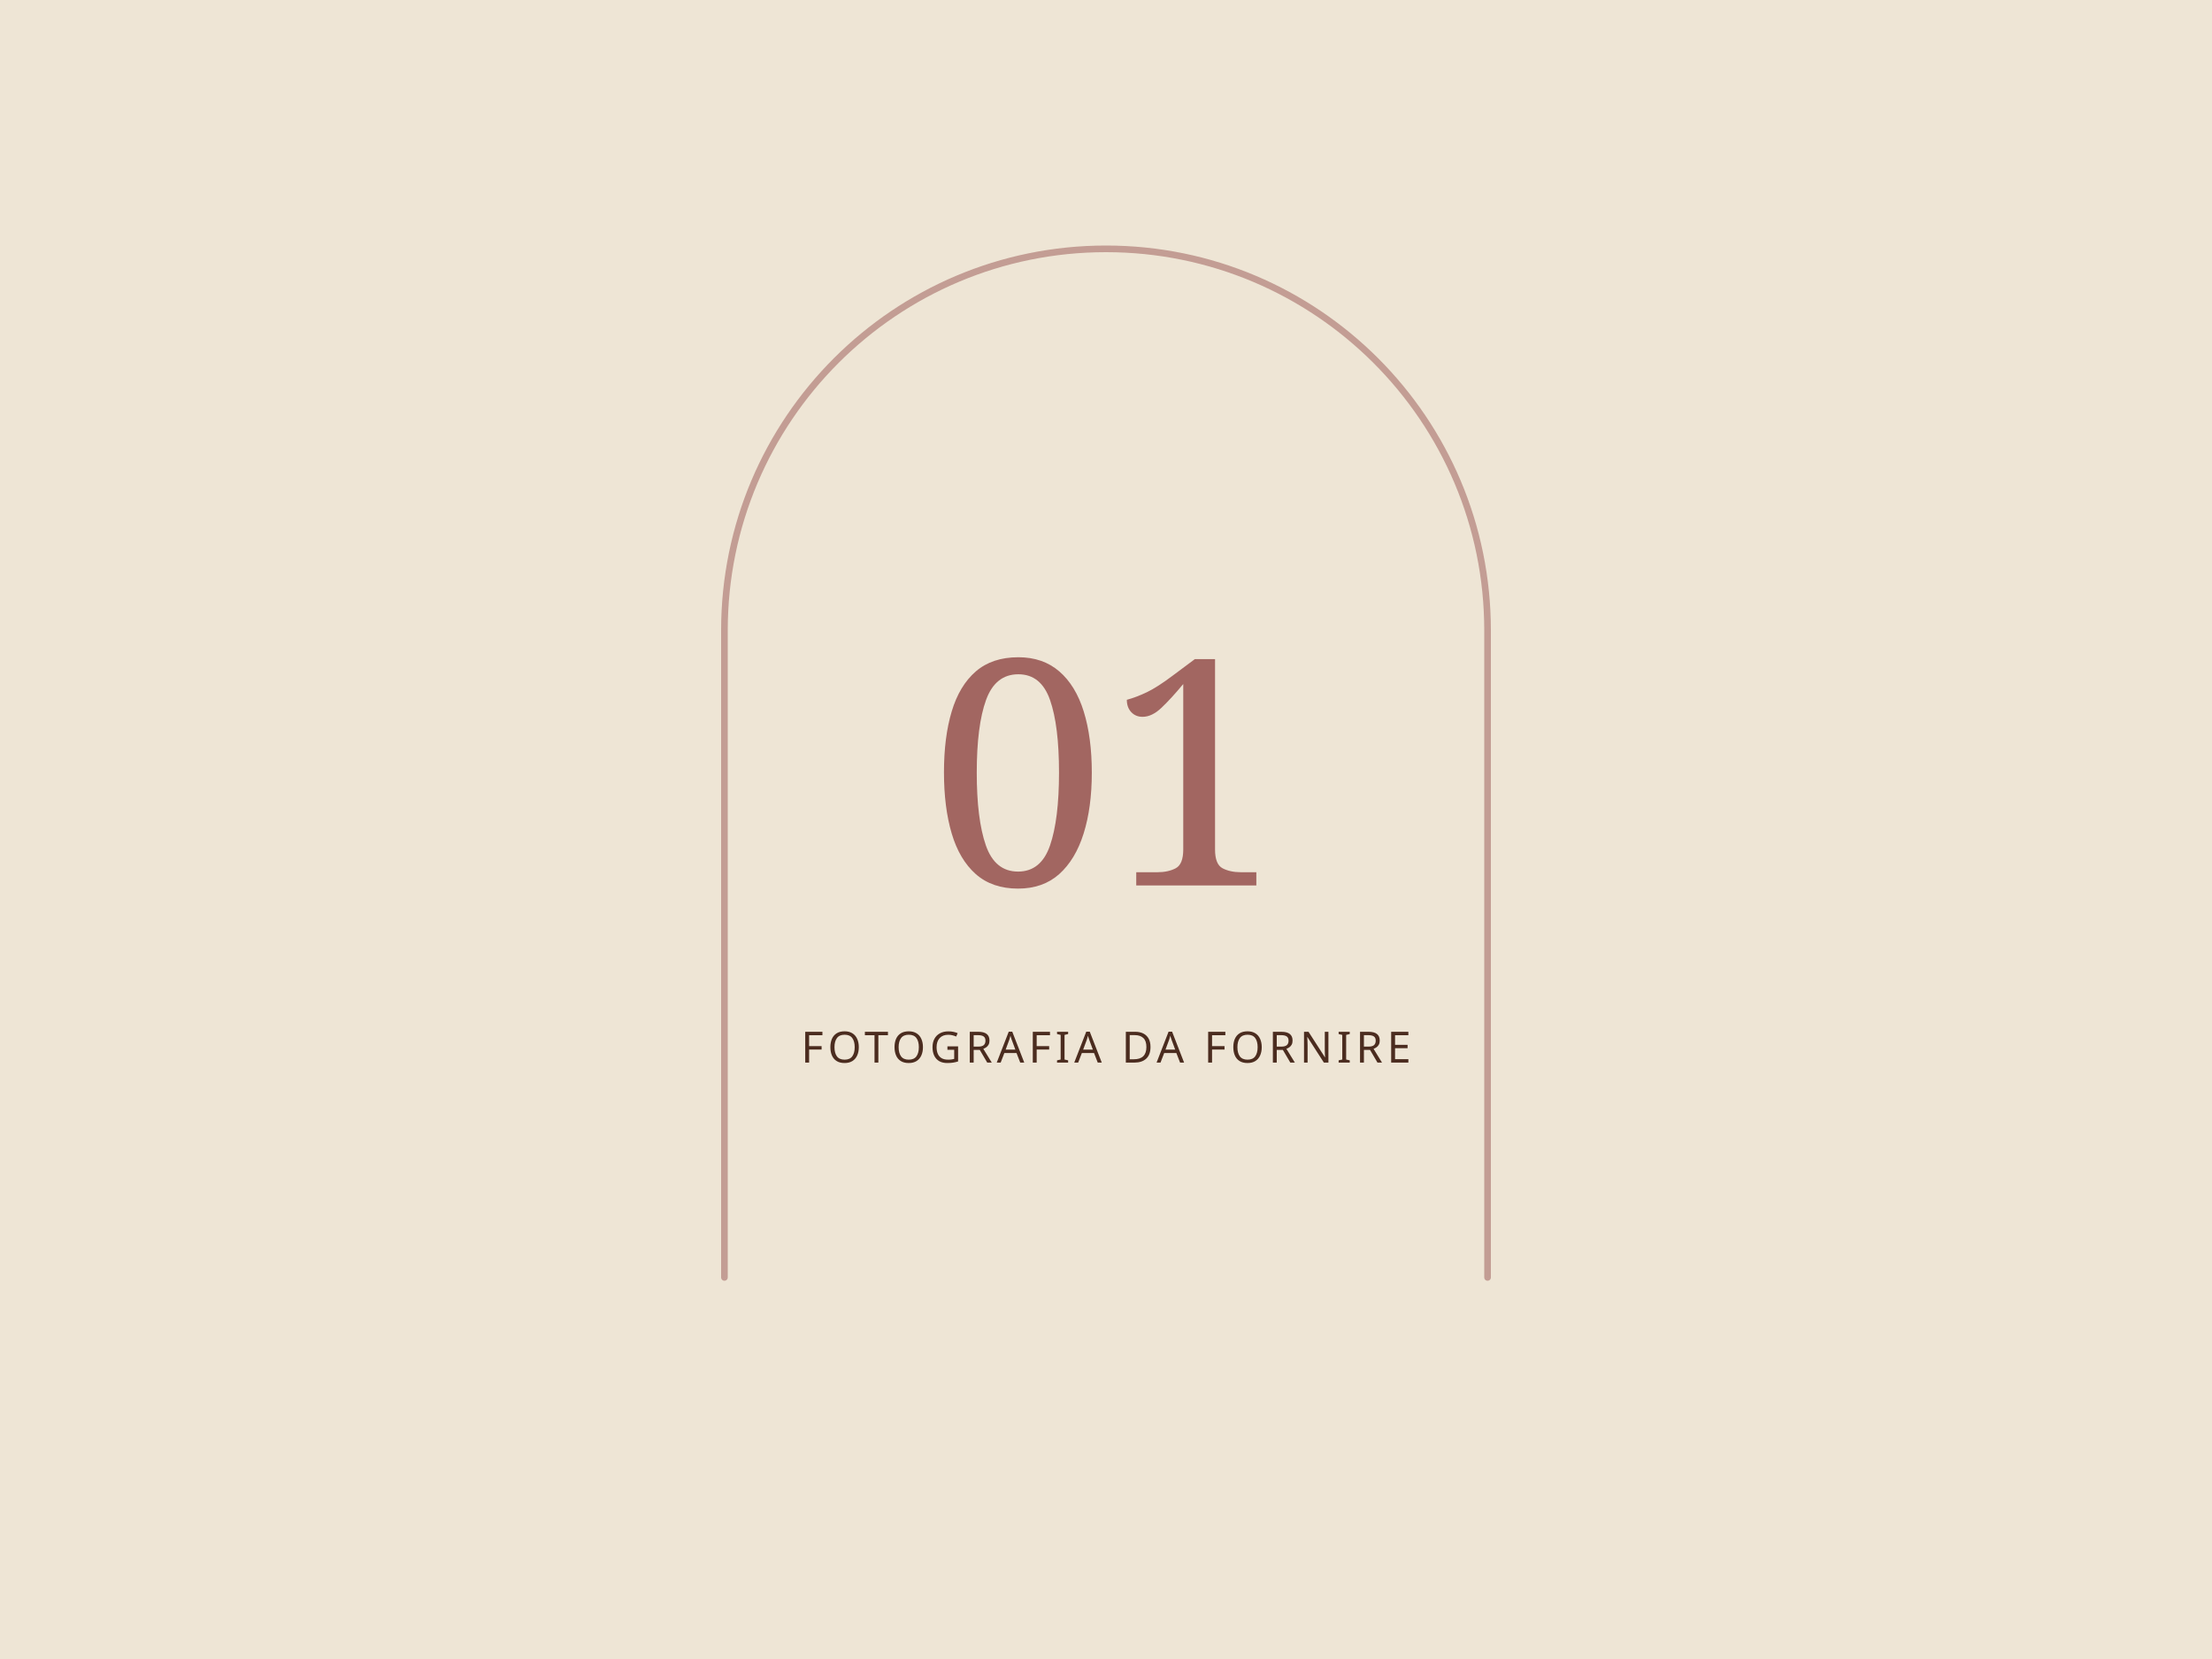
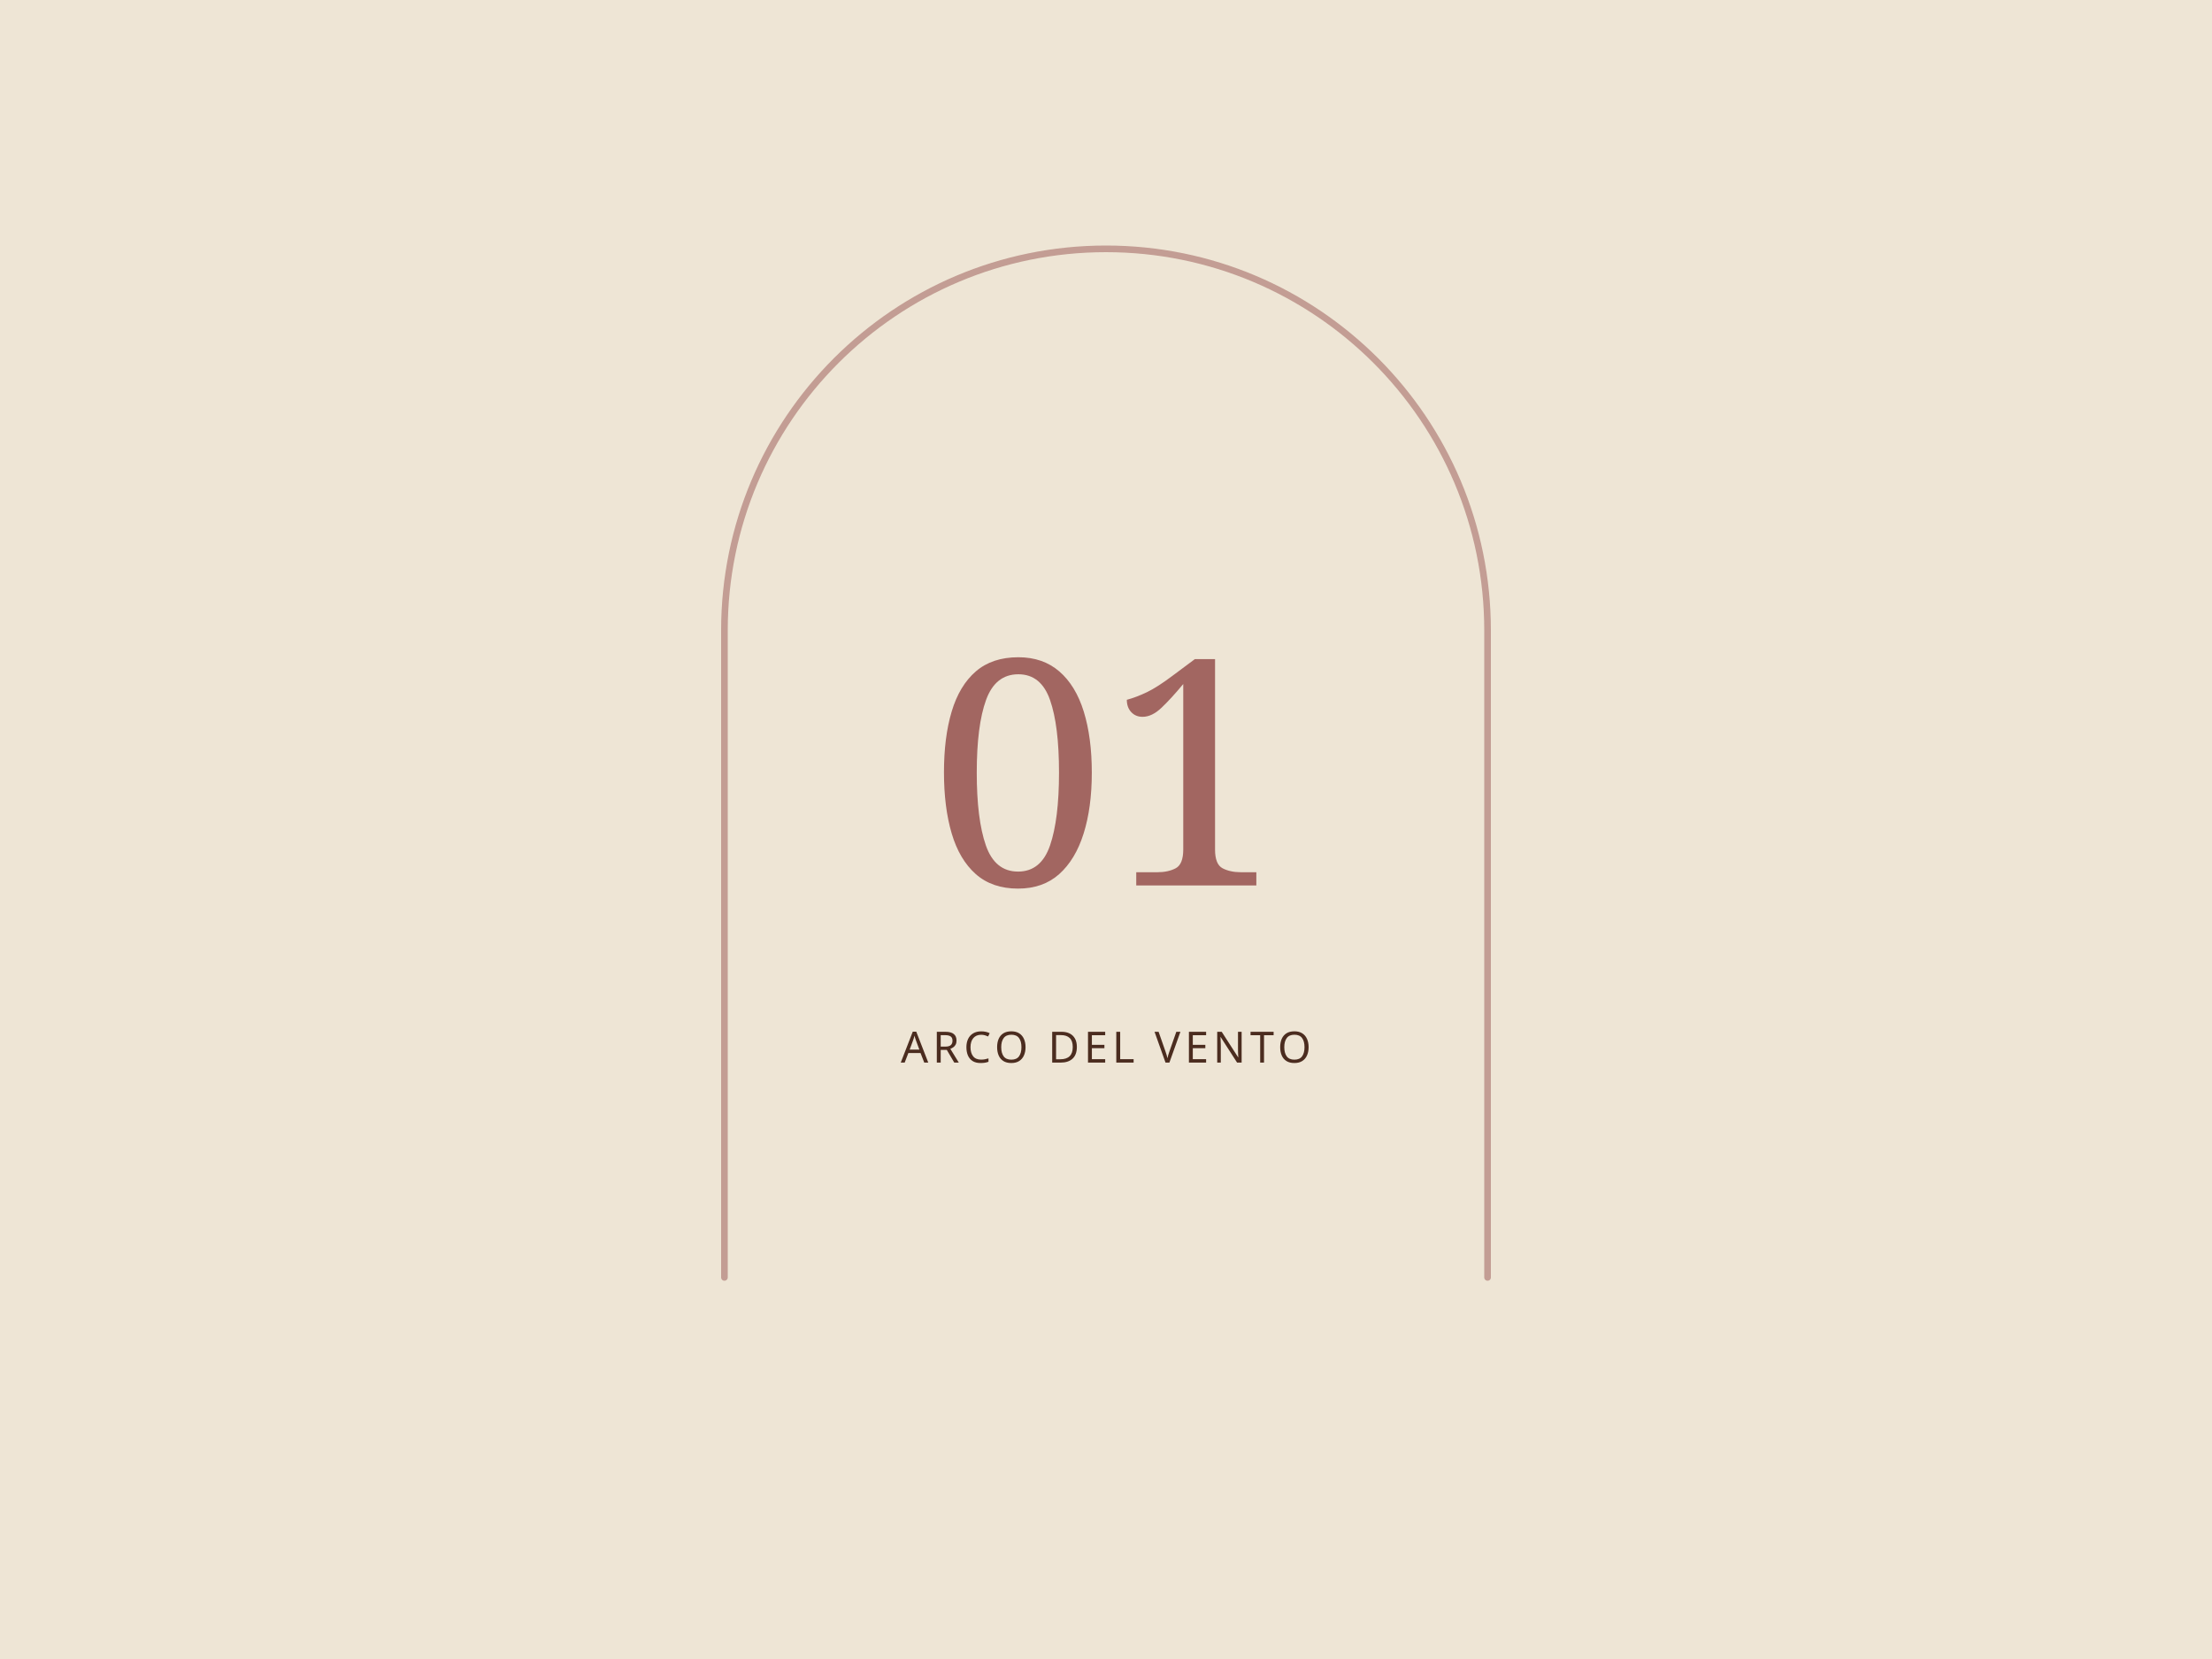
<svg xmlns="http://www.w3.org/2000/svg" viewBox="0 0 800 600" width="800" height="600" role="img">
  <rect width="800" height="600" fill="#eee5d5" />
  <path d="M 262.0 462.0 L 262.0 228.0 A 138.0 138.0 0 0 1 538.0 228.0 L 538.0 462.0" fill="none" stroke="#813131" stroke-width="2.4" stroke-linecap="round" opacity="0.4" />
  <text x="400" y="276" fill="#813131" opacity="0.7" font-family="Prata, 'Playfair Display', Georgia, serif" font-size="114" text-anchor="middle" dominant-baseline="central">01</text>
-   <text x="400" y="384.3" fill="#4b2c1f" font-family="Sora, 'Segoe UI', system-ui, sans-serif" font-size="15.6" font-weight="500" letter-spacing="1.56" text-anchor="middle">FOTOGRAFIA DA FORNIRE</text>
+   <text x="400" y="384.3" fill="#4b2c1f" font-family="Sora, 'Segoe UI', system-ui, sans-serif" font-size="15.6" font-weight="500" letter-spacing="1.56" text-anchor="middle">ARCO DEL VENTO</text>
</svg>
